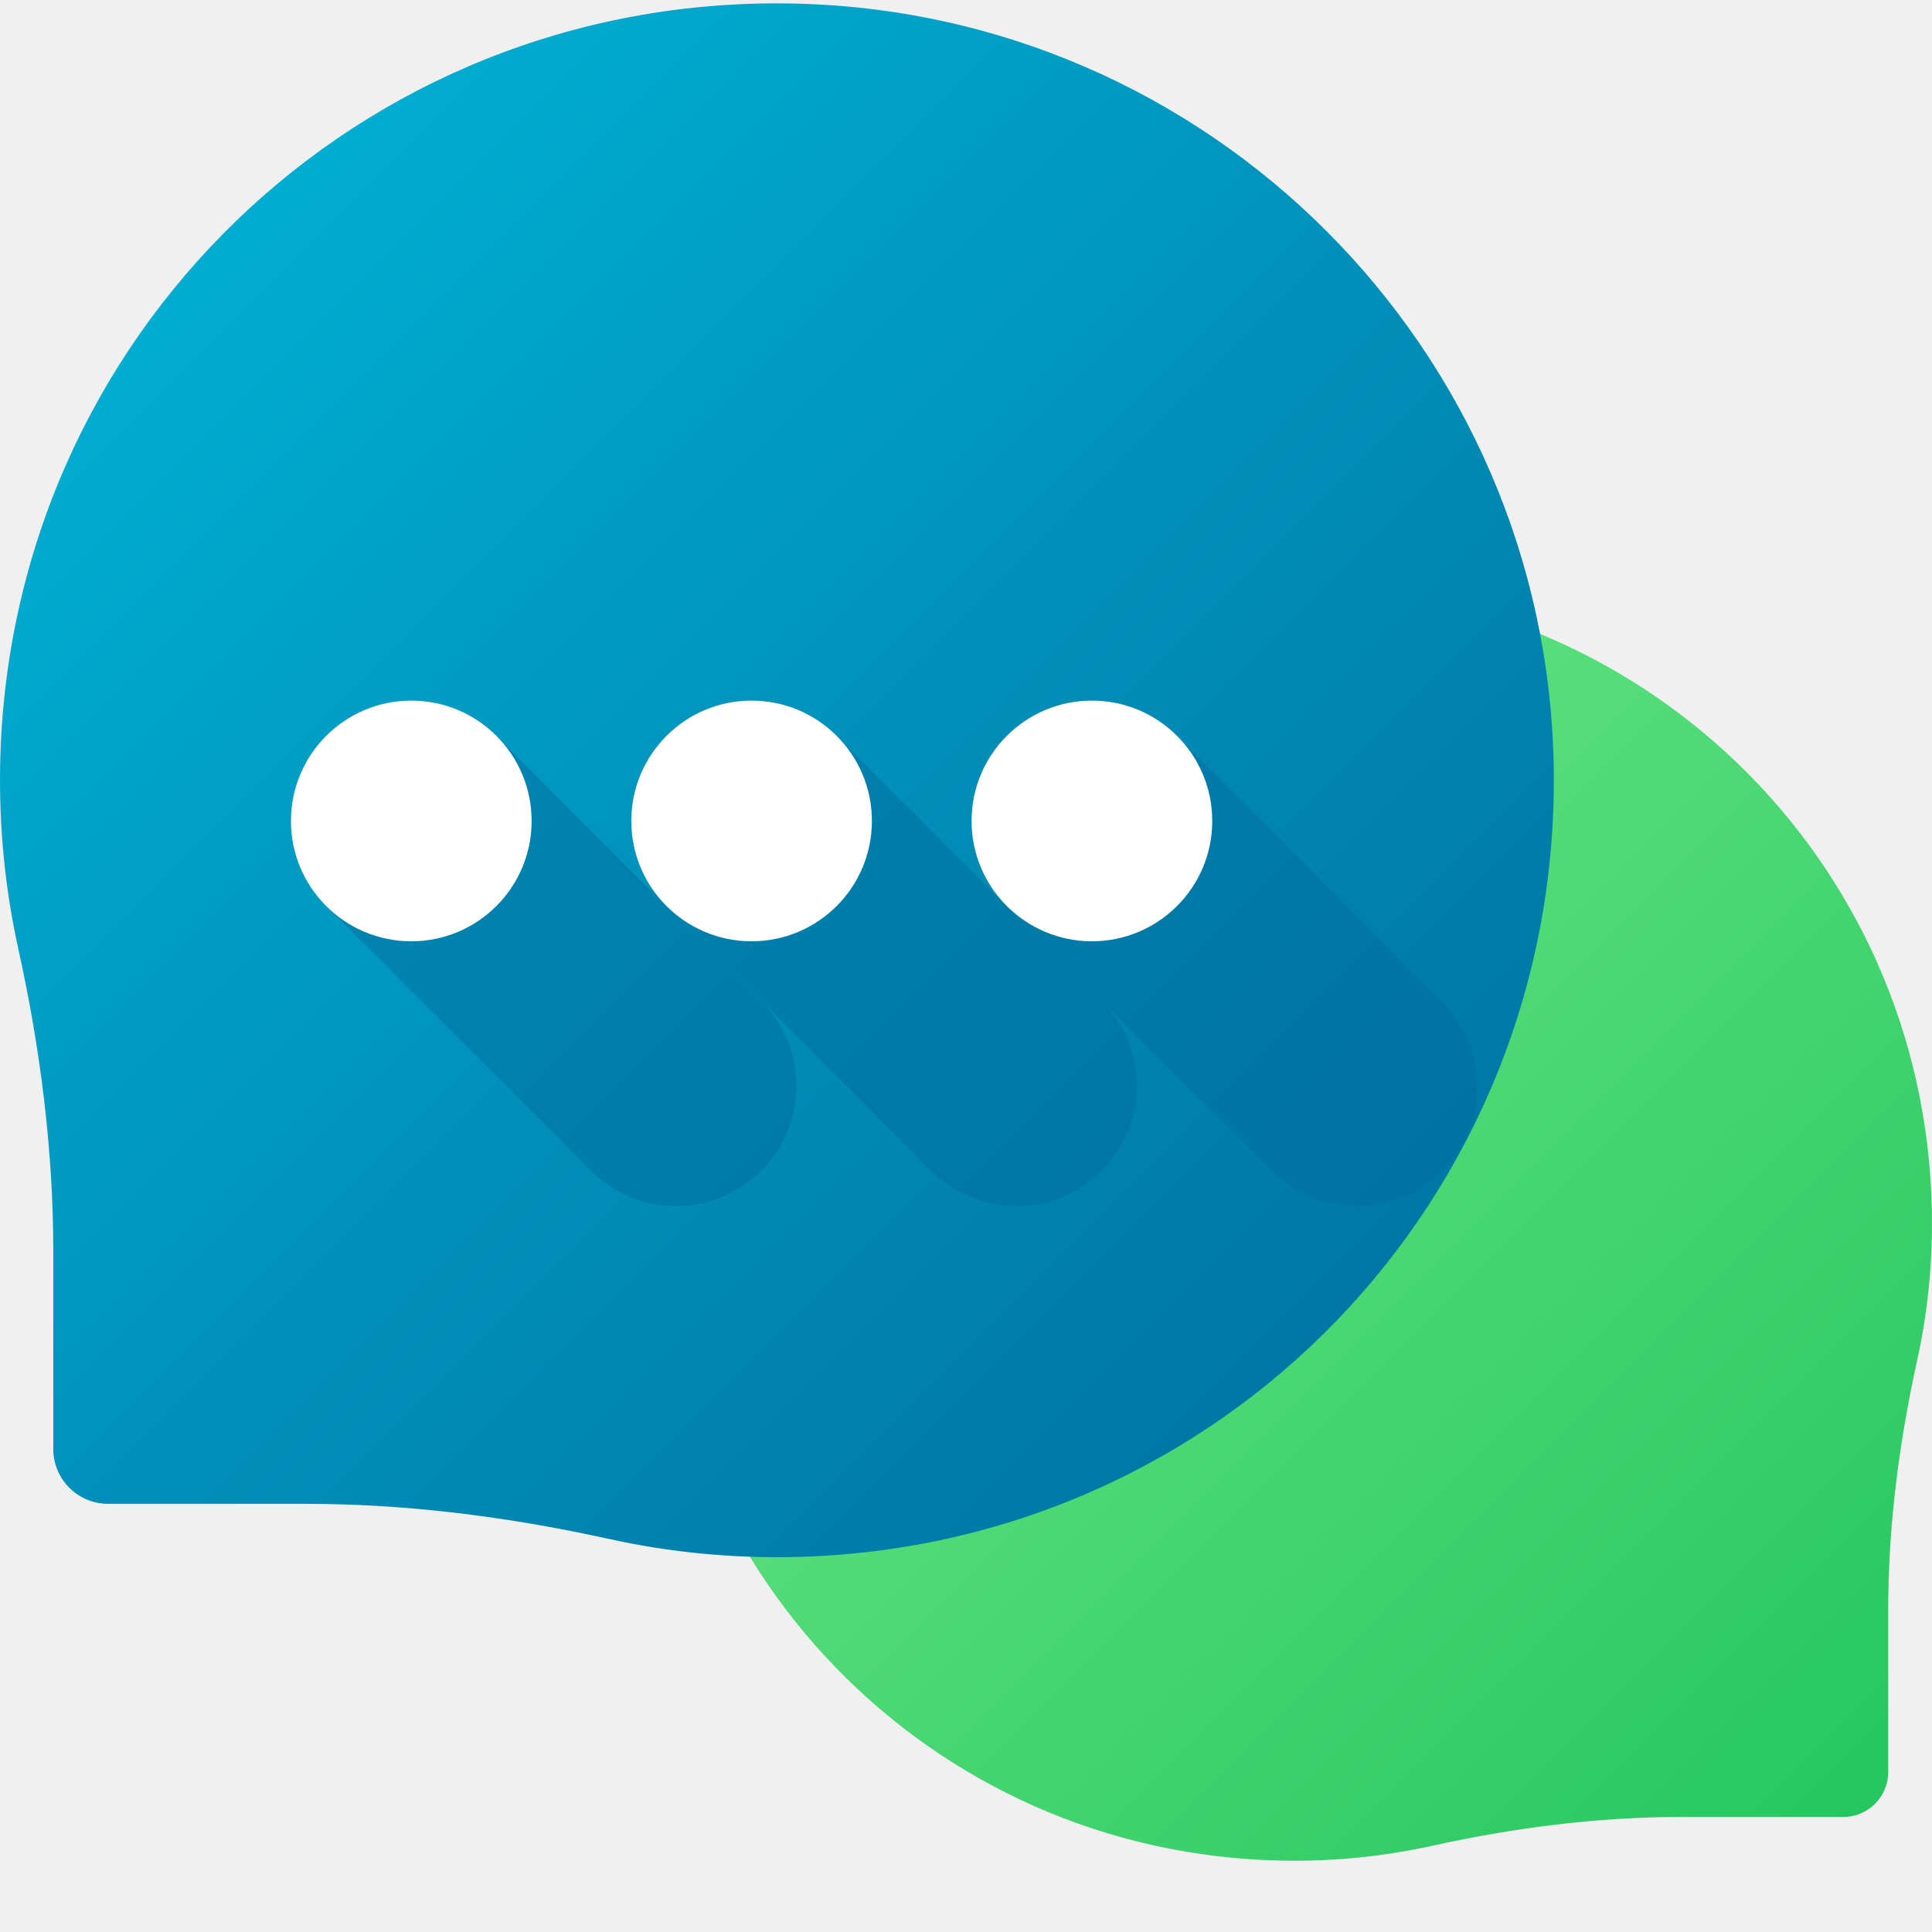
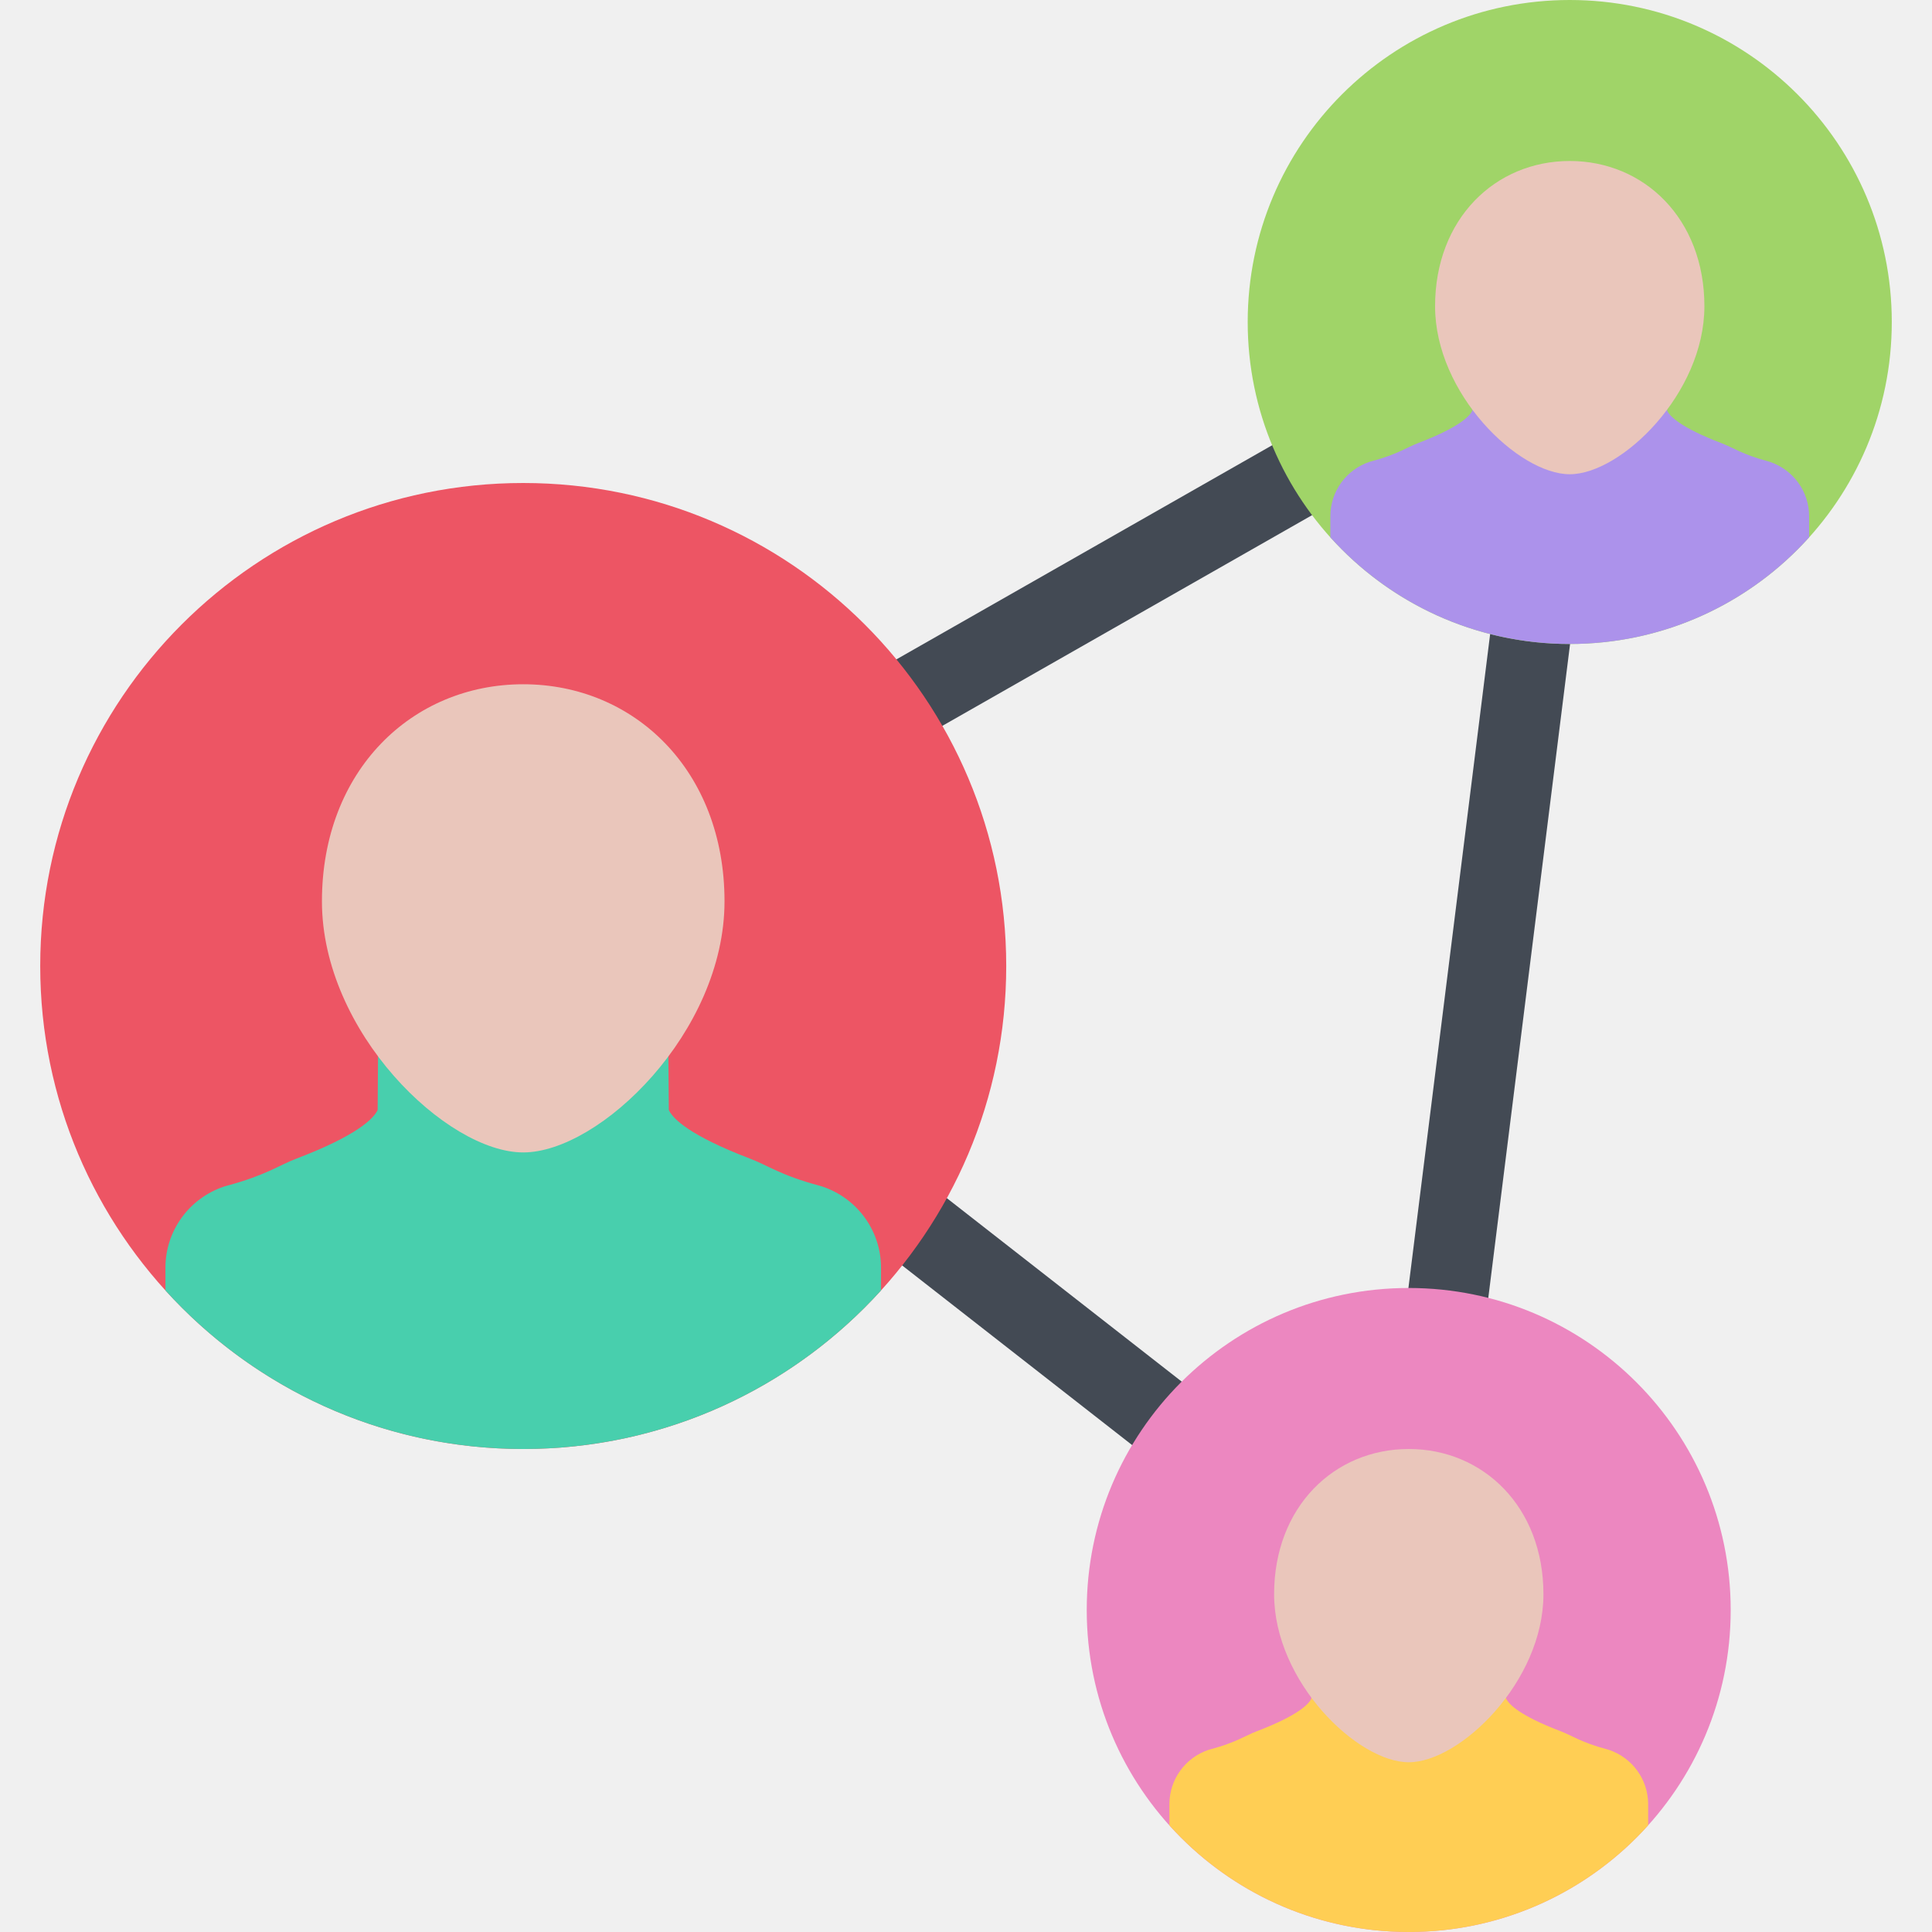
- <svg xmlns="http://www.w3.org/2000/svg" width="24" height="24" viewBox="0 0 24 24" fill="none">
-   <g id="icons/notification/ic_chat">
-     <g id="stack">
-       <path id="Path" fill-rule="evenodd" clip-rule="evenodd" d="M15.955 7.272C20.337 7.205 23.914 10.654 23.998 15.036C24.011 15.679 23.947 16.305 23.814 16.906C23.59 17.923 23.456 18.958 23.456 20V22.013C23.456 22.321 23.206 22.571 22.898 22.571H20.885C19.843 22.571 18.808 22.705 17.791 22.929C17.191 23.061 16.564 23.126 15.921 23.113C11.539 23.029 8.09 19.452 8.157 15.07C8.222 10.792 11.677 7.337 15.955 7.272Z" fill="url(#paint0_linear_0_8824)" />
-       <path id="Path_2" fill-rule="evenodd" clip-rule="evenodd" d="M9.801 0.043C4.463 -0.039 0.105 4.163 0.002 9.501C-0.013 10.285 0.065 11.048 0.226 11.78C0.5 13.019 0.662 14.28 0.662 15.549V18.001C0.662 18.377 0.967 18.681 1.343 18.681H3.795C5.064 18.681 6.325 18.844 7.564 19.117C8.296 19.279 9.059 19.357 9.842 19.342C15.181 19.238 19.383 14.881 19.301 9.542C19.222 4.331 15.012 0.122 9.801 0.043Z" fill="url(#paint1_linear_0_8824)" />
-       <g id="Vector" opacity="0.48">
-         <path fill-rule="evenodd" clip-rule="evenodd" d="M6.197 9.175C5.924 8.885 5.538 8.704 5.109 8.704C4.284 8.704 3.614 9.373 3.614 10.198C3.614 10.628 3.796 11.014 4.086 11.286L7.311 14.511C7.583 14.801 7.969 14.982 8.398 14.982C9.224 14.982 9.893 14.313 9.893 13.488C9.893 13.058 9.711 12.672 9.422 12.4L6.197 9.175Z" fill="#006C9C" />
-         <path fill-rule="evenodd" clip-rule="evenodd" d="M10.425 9.175C10.152 8.885 9.766 8.704 9.337 8.704C8.511 8.704 7.842 9.373 7.842 10.198C7.842 10.628 8.024 11.014 8.313 11.286L11.538 14.511C11.811 14.801 12.197 14.982 12.626 14.982C13.451 14.982 14.121 14.313 14.121 13.488C14.121 13.058 13.939 12.672 13.649 12.4L10.425 9.175Z" fill="#006C9C" />
-         <path fill-rule="evenodd" clip-rule="evenodd" d="M14.652 9.175C14.379 8.885 13.993 8.703 13.564 8.703C12.738 8.703 12.069 9.373 12.069 10.198C12.069 10.628 12.251 11.014 12.541 11.286L15.765 14.511C16.038 14.801 16.424 14.982 16.853 14.982C17.679 14.982 18.348 14.313 18.348 13.488C18.348 13.058 18.166 12.672 17.877 12.4L14.652 9.175Z" fill="#006C9C" />
-       </g>
-       <g id="Vector_2">
-         <path d="M6.604 10.198C6.604 11.024 5.935 11.693 5.109 11.693C4.284 11.693 3.614 11.024 3.614 10.198C3.614 9.373 4.284 8.703 5.109 8.703C5.935 8.703 6.604 9.373 6.604 10.198Z" fill="white" />
-         <path d="M10.831 10.198C10.831 11.024 10.162 11.693 9.336 11.693C8.511 11.693 7.842 11.024 7.842 10.198C7.842 9.373 8.511 8.703 9.336 8.703C10.162 8.703 10.831 9.373 10.831 10.198Z" fill="white" />
-         <path d="M15.059 10.198C15.059 11.024 14.39 11.693 13.564 11.693C12.739 11.693 12.069 11.024 12.069 10.198C12.069 9.373 12.739 8.703 13.564 8.703C14.39 8.703 15.059 9.373 15.059 10.198Z" fill="white" />
-       </g>
-     </g>
+ <svg xmlns="http://www.w3.org/2000/svg" height="24px" width="24px" version="1.1" id="Layer_1" viewBox="0 0 511.6 511.6" xml:space="preserve">
+   <g>
+     <polygon style="fill:#434A54;" points="366.46,434.738 131.987,251.584 145.109,234.785 379.607,417.939  " />
+     <polygon style="fill:#434A54;" points="383.603,427.651 362.464,425.012 405.087,83.943 426.257,86.588  " />
+     <polygon style="fill:#434A54;" points="143.829,252.444 133.276,233.927 410.395,76.003 420.949,94.528  " />
  </g>
-   <defs>
-     <linearGradient id="paint0_linear_0_8824" x1="8.156" y1="7.271" x2="24" y2="23.115" gradientUnits="userSpaceOnUse">
-       <stop stop-color="#77ED8B" />
-       <stop offset="1" stop-color="#22C55E" />
-     </linearGradient>
-     <linearGradient id="paint1_linear_0_8824" x1="0" y1="0.041" x2="19.302" y2="19.344" gradientUnits="userSpaceOnUse">
-       <stop stop-color="#00B8D9" />
-       <stop offset="1" stop-color="#006C9C" />
-     </linearGradient>
-   </defs>
+   <path style="fill:#ED5564;" d="M266.452,255.8c0,70.632-57.26,127.9-127.9,127.9s-127.9-57.269-127.9-127.9  c0-70.64,57.26-127.9,127.9-127.9S266.452,185.16,266.452,255.8z" />
+   <path style="fill:#A0D468;" d="M500.949,85.27c0,47.088-38.188,85.261-85.277,85.261s-85.277-38.173-85.277-85.261  c0-47.097,38.188-85.27,85.277-85.27S500.949,38.173,500.949,85.27z" />
+   <path style="fill:#EC87C0;" d="M458.294,426.339c0,47.088-38.157,85.261-85.246,85.261c-47.119,0-85.276-38.173-85.276-85.261  c0-47.104,38.157-85.277,85.276-85.277C420.138,341.062,458.294,379.235,458.294,426.339z" />
+   <path style="fill:#48CFAD;" d="M233.298,341.717v-6.026c0-9.758-6.276-18.423-15.613-21.515l-0.703-0.203  c-10.258-2.747-13.731-5.401-18.298-7.135c-16.19-6.167-20.406-10.616-21.483-12.709c-0.039-0.078-0.07-0.156-0.101-0.234  l-0.141-18.812l-38.408-0.438l-38.415,0.438l-0.133,18.812c-0.031,0.078-0.062,0.156-0.102,0.234  c-1.077,2.093-5.292,6.542-21.491,12.709c-4.559,1.733-8.033,4.388-18.291,7.135l-0.703,0.203  c-9.336,3.092-15.613,11.757-15.613,21.515v6.026c23.396,25.793,57.182,41.983,94.746,41.983S209.902,367.51,233.298,341.717z" />
+   <path style="fill:#EAC6BB;" d="M191.854,238.673c0,34.629-33.021,66.495-53.302,66.495S85.25,273.302,85.25,238.673  s23.864-57.479,53.302-57.479S191.854,204.044,191.854,238.673z" />
+   <path style="fill:#AC92EB;" d="M479.06,142.287v-5.613c0-6.533-4.215-12.326-10.461-14.395l-0.468-0.133  c-6.839-1.843-9.181-3.614-12.24-4.777c-10.835-4.13-13.646-7.104-14.364-8.509c-0.031-0.047-0.031-0.102-0.062-0.156l-0.094-12.584  l-25.698-0.289l-25.698,0.289l-0.094,12.584c-0.031,0.055-0.031,0.109-0.062,0.156c-0.719,1.405-3.561,4.379-14.396,8.509  c-3.028,1.163-5.37,2.935-12.209,4.777l-0.499,0.133c-6.246,2.068-10.43,7.861-10.43,14.395v5.613  c15.612,17.338,38.22,28.243,63.388,28.243S463.447,159.625,479.06,142.287z" />
+   <path style="fill:#EAC6BB;" d="M451.331,81.093c0,23.169-22.076,44.488-35.659,44.488s-35.659-21.319-35.659-44.488  c0-23.17,15.955-38.462,35.659-38.462C435.375,42.631,451.331,57.923,451.331,81.093z" />
+   <path style="fill:#FFCE54;" d="M436.436,483.357v-5.605c0-6.541-4.215-12.334-10.461-14.41l-0.468-0.125  c-6.87-1.842-9.181-3.622-12.24-4.777c-10.835-4.138-13.646-7.104-14.364-8.509c-0.031-0.047-0.062-0.109-0.094-0.156l-0.062-12.584  l-25.698-0.297l-25.698,0.297l-0.094,12.584c-0.031,0.047-0.062,0.109-0.062,0.156c-0.75,1.405-3.561,4.371-14.395,8.509  c-3.061,1.155-5.371,2.936-12.241,4.777l-0.468,0.125c-6.246,2.076-10.43,7.869-10.43,14.41v5.605  c15.582,17.346,38.22,28.243,63.388,28.243S420.824,500.702,436.436,483.357z" />
+   <path style="fill:#EAC6BB;" d="M408.708,422.154c0,23.169-22.107,44.496-35.659,44.496c-13.583,0-35.659-21.327-35.659-44.496  c0-23.17,15.956-38.454,35.659-38.454C392.721,383.7,408.708,398.985,408.708,422.154z" />
</svg>
